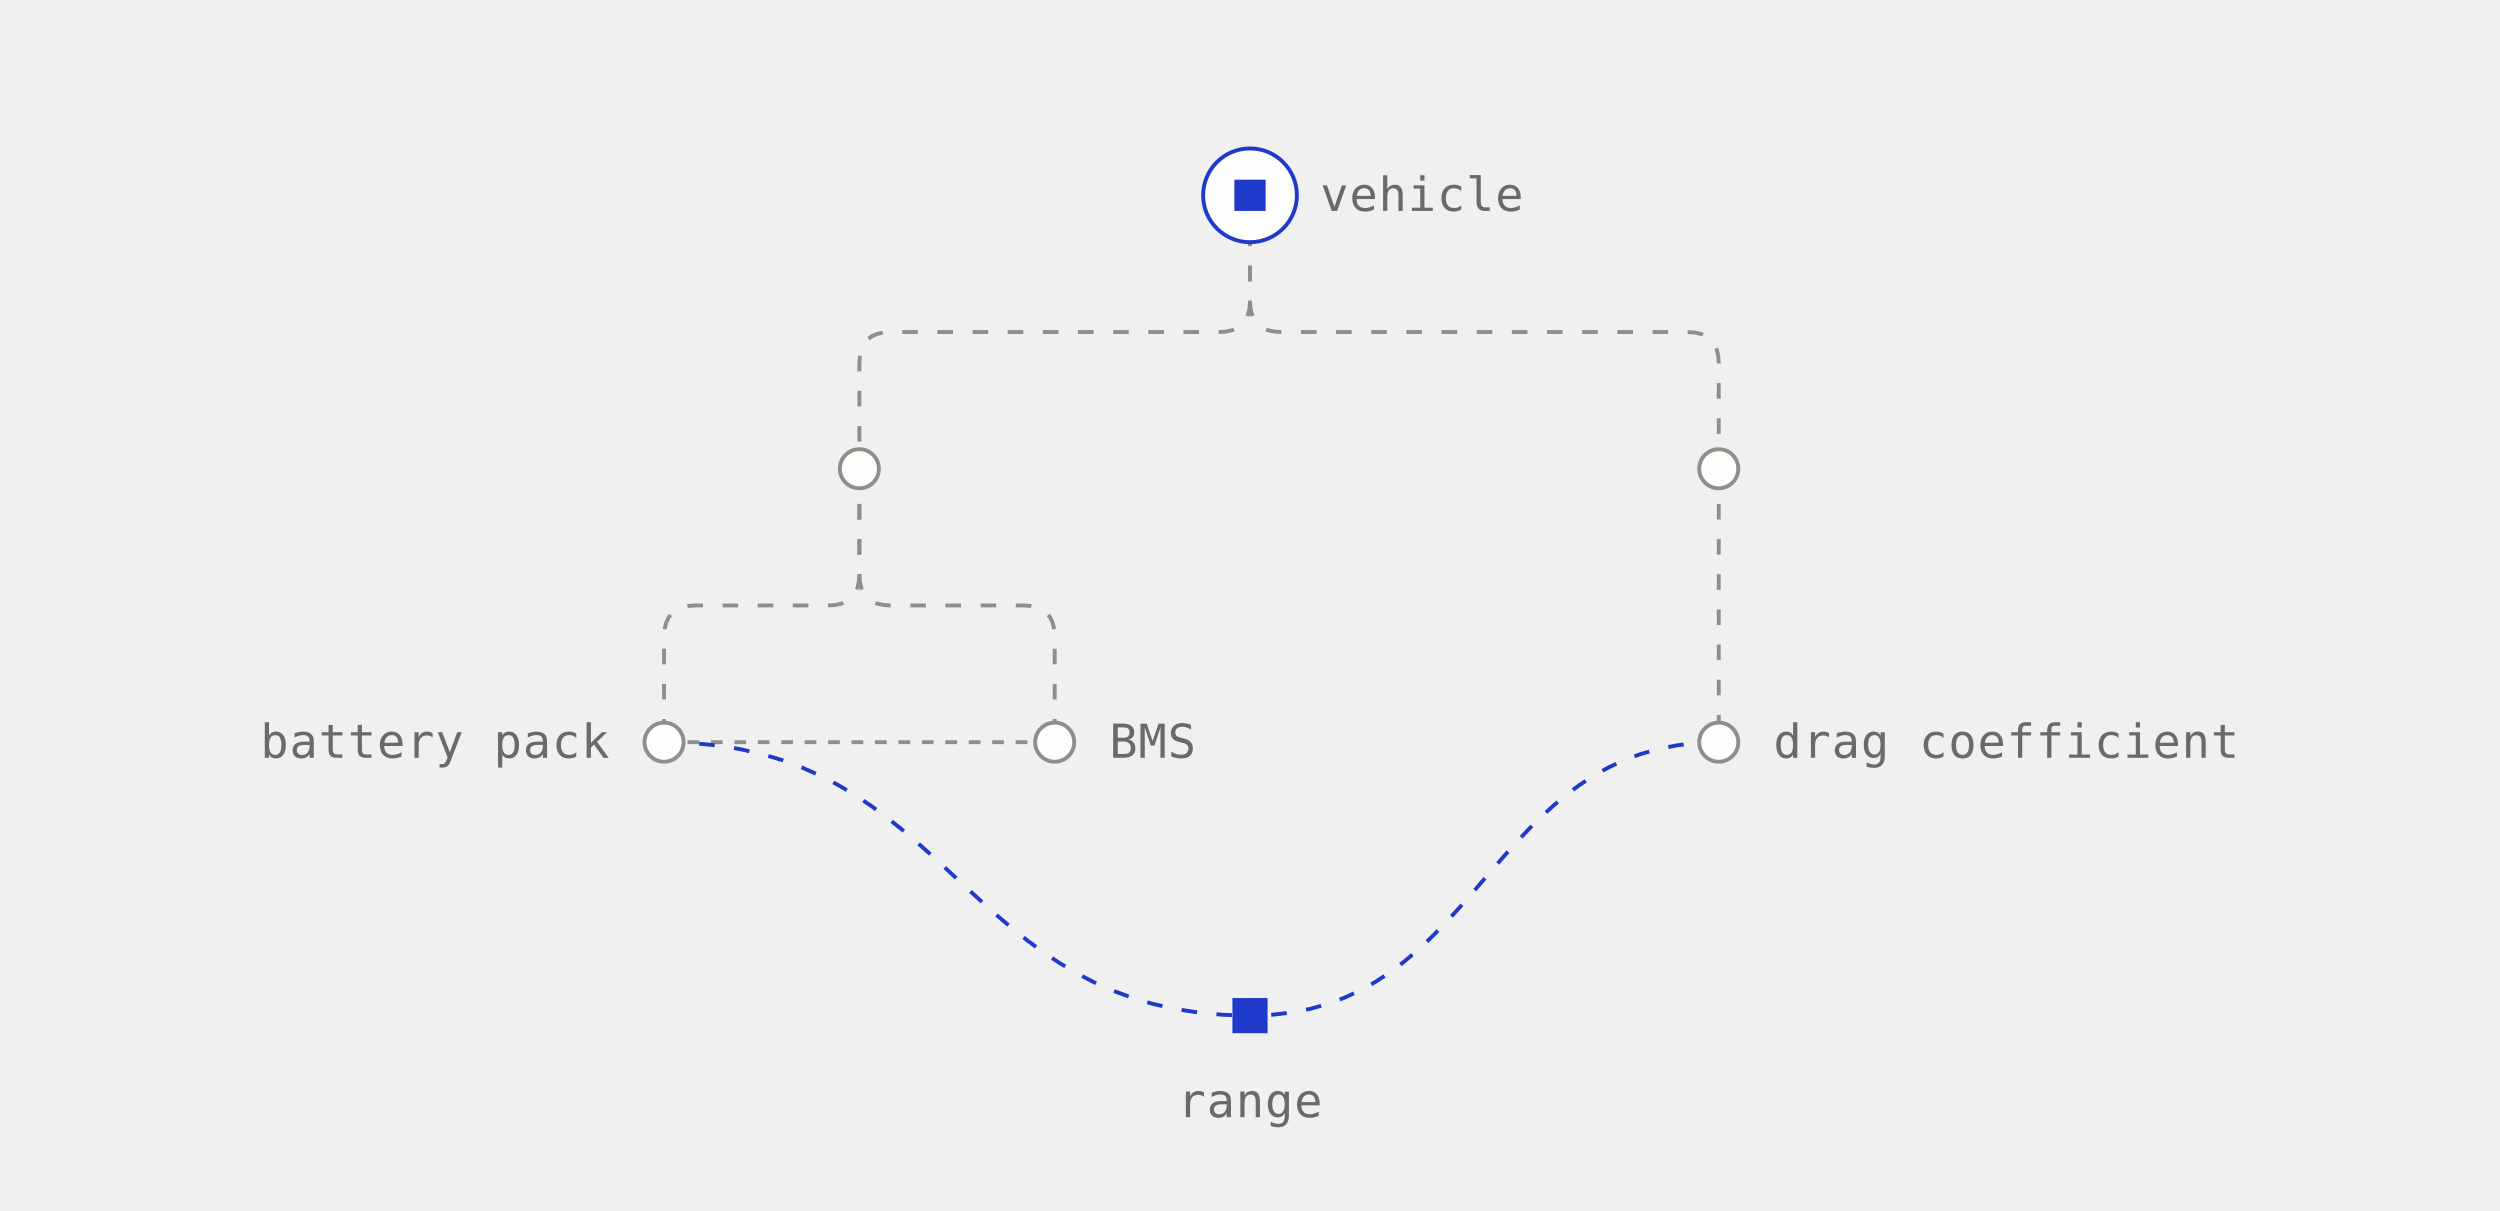
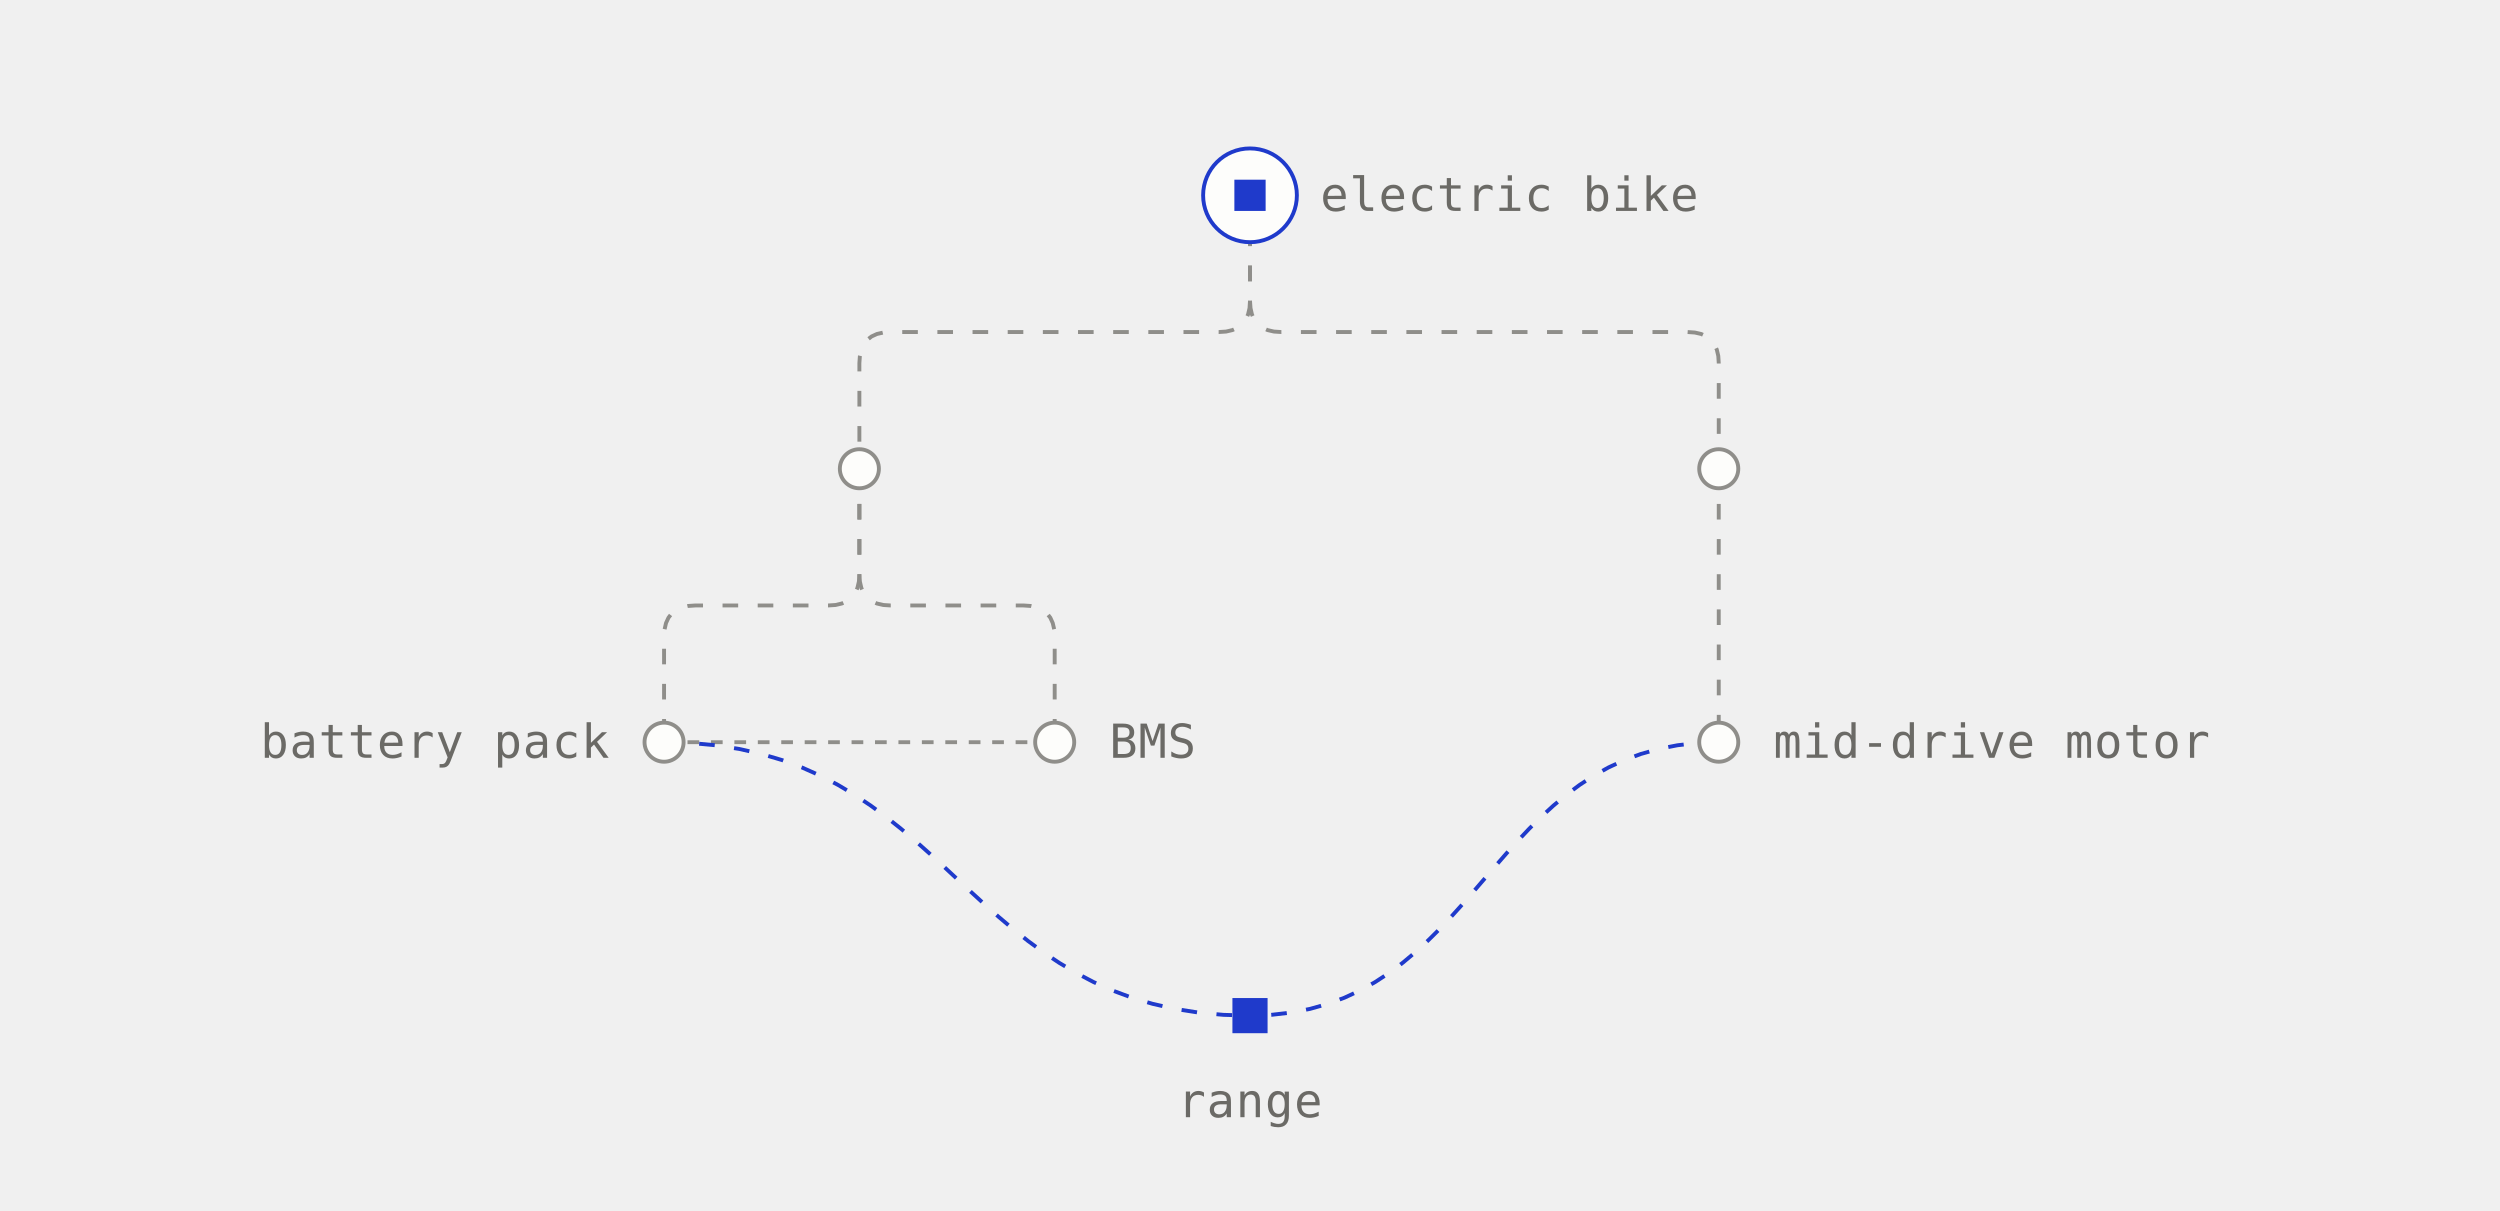
<svg xmlns="http://www.w3.org/2000/svg" width="640" height="310" viewBox="0 0 640 310" fill="none" role="img" class="fi1wo8z">
  <style>.fi1wo8z-p,.fi1wo8z-f,.fi1wo8z-r{transform-box:fill-box;transform-origin:center;animation-fill-mode:both}
.fi1wo8z-p{animation-name:fi1wo8z-pop;animation-duration:0.6s;animation-timing-function:cubic-bezier(.34,1.56,.64,1)}
@supports (animation-timing-function:linear(0,1)){.fi1wo8z-p{animation-timing-function:linear(0, 0.083, 0.269, 0.487, 0.691, 0.855, 0.972, 1.043, 1.078, 1.086, 1.078, 1.061, 1.043, 1.025, 1.011, 1.002, 0.996, 0.993, 0.993, 0.993, 0.995, 0.996, 0.998, 0.999, 1)}}
.fi1wo8z-f{animation-name:fi1wo8z-fade;animation-duration:0.5s;animation-timing-function:ease-out}
.fi1wo8z-r{animation-name:fi1wo8z-rise;animation-duration:.7s;animation-timing-function:cubic-bezier(0.22,1,0.36,1)}
.fi1wo8z-d{animation-name:fi1wo8z-draw;animation-timing-function:cubic-bezier(0.65,0,0.35,1);animation-fill-mode:both}
.fi1wo8z-m{animation:fi1wo8z-march 2.6s linear infinite}
.fi1wo8z-pulse{animation:fi1wo8z-pulse 2.4s ease-in-out infinite}
@keyframes fi1wo8z-pop{from{transform:scale(0);opacity:0}to{transform:scale(1);opacity:1}}
@keyframes fi1wo8z-fade{from{opacity:0}to{opacity:1}}
@keyframes fi1wo8z-rise{from{opacity:0;transform:translateY(6px)}to{opacity:1;transform:none}}
@keyframes fi1wo8z-draw{from{stroke-dashoffset:1}to{stroke-dashoffset:0}}
@keyframes fi1wo8z-march{from{stroke-dashoffset:0}to{stroke-dashoffset:-18}}
@keyframes fi1wo8z-pulse{0%,100%{opacity:1}50%{opacity:.35}}
@media (prefers-reduced-motion:reduce){.fi1wo8z *{animation:none!important}.fi1wo8z .fi1wo8z-d{stroke-dashoffset:0}.fi1wo8z .fi1wo8z-t{display:none}}</style>
  <defs>
    <mask id="fi1wo8z-k0" maskUnits="userSpaceOnUse" x="-640" y="-310" width="1920" height="930">
      <path d="M320 50L320 77L319.88 78.88L319.5 80.5L318.88 81.88L318 83L316.88 83.88L315.5 84.5L313.88 84.88L312 85L228 85L226.13 85.13L224.5 85.5L223.13 86.13L222 87L221.13 88.13L220.5 89.5L220.13 91.13L220 93L220 120" stroke="#fff" stroke-width="7" fill="none" stroke-linecap="round" stroke-linejoin="round" pathLength="1" stroke-dasharray="1 1" stroke-dashoffset="1" class="fi1wo8z-d" style="animation-duration:0.63s;animation-delay:0.05s" />
    </mask>
    <mask id="fi1wo8z-k1" maskUnits="userSpaceOnUse" x="-640" y="-310" width="1920" height="930">
      <path d="M320 50L320 77L320.13 78.88L320.5 80.5L321.13 81.88L322 83L323.13 83.88L324.5 84.5L326.13 84.88L328 85L432 85L433.88 85.13L435.5 85.5L436.88 86.13L438 87L438.88 88.13L439.5 89.5L439.88 91.13L440 93L440 120" stroke="#fff" stroke-width="7" fill="none" stroke-linecap="round" stroke-linejoin="round" pathLength="1" stroke-dasharray="1 1" stroke-dashoffset="1" class="fi1wo8z-d" style="animation-duration:0.71s;animation-delay:0.12s" />
    </mask>
    <mask id="fi1wo8z-k2" maskUnits="userSpaceOnUse" x="-640" y="-310" width="1920" height="930">
      <path d="M220 120L220 147L219.88 148.88L219.5 150.5L218.88 151.88L218 153L216.88 153.88L215.5 154.5L213.88 154.88L212 155L178 155L176.13 155.13L174.5 155.5L173.13 156.13L172 157L171.13 158.13L170.5 159.5L170.13 161.13L170 163L170 190" stroke="#fff" stroke-width="7" fill="none" stroke-linecap="round" stroke-linejoin="round" pathLength="1" stroke-dasharray="1 1" stroke-dashoffset="1" class="fi1wo8z-d" style="animation-duration:0.44s;animation-delay:0.19s" />
    </mask>
    <mask id="fi1wo8z-k3" maskUnits="userSpaceOnUse" x="-640" y="-310" width="1920" height="930">
      <path d="M220 120L220 147L220.13 148.88L220.5 150.5L221.13 151.88L222 153L223.13 153.88L224.5 154.5L226.13 154.88L228 155L262 155L263.88 155.13L265.5 155.5L266.88 156.13L268 157L268.88 158.13L269.5 159.5L269.88 161.13L270 163L270 190" stroke="#fff" stroke-width="7" fill="none" stroke-linecap="round" stroke-linejoin="round" pathLength="1" stroke-dasharray="1 1" stroke-dashoffset="1" class="fi1wo8z-d" style="animation-duration:0.44s;animation-delay:0.26s" />
    </mask>
    <mask id="fi1wo8z-k4" maskUnits="userSpaceOnUse" x="-640" y="-310" width="1920" height="930">
      <path d="M440 120L440 190" stroke="#fff" stroke-width="7" fill="none" stroke-linecap="round" stroke-linejoin="round" pathLength="1" stroke-dasharray="1 1" stroke-dashoffset="1" class="fi1wo8z-d" style="animation-duration:0.35s;animation-delay:0.33s" />
    </mask>
    <mask id="fi1wo8z-k5" maskUnits="userSpaceOnUse" x="-640" y="-310" width="1920" height="930">
      <path d="M170 190L270 190" stroke="#fff" stroke-width="7" fill="none" stroke-linecap="round" stroke-linejoin="round" pathLength="1" stroke-dasharray="1 1" stroke-dashoffset="1" class="fi1wo8z-d" style="animation-duration:0.38s;animation-delay:0.89s" />
    </mask>
    <mask id="fi1wo8z-k6" maskUnits="userSpaceOnUse" x="-640" y="-310" width="1920" height="930">
      <path d="M170 190L176.82 190.2L183.22 190.79L189.24 191.73L194.9 193.01L200.24 194.59L205.27 196.46L210.02 198.58L214.53 200.94L218.82 203.5L222.92 206.24L226.85 209.13L230.64 212.15L234.33 215.27L237.93 218.47L241.48 221.72L245 225L248.52 228.28L252.07 231.53L255.67 234.73L259.36 237.85L263.15 240.87L267.08 243.76L271.18 246.5L275.47 249.06L279.98 251.42L284.73 253.54L289.76 255.41L295.1 256.99L300.76 258.27L306.78 259.21L313.18 259.8L320 260" stroke="#fff" stroke-width="7" fill="none" stroke-linecap="round" stroke-linejoin="round" pathLength="1" stroke-dasharray="1 1" stroke-dashoffset="1" class="fi1wo8z-d" style="animation-duration:0.66s;animation-delay:1.03s" />
    </mask>
    <mask id="fi1wo8z-k7" maskUnits="userSpaceOnUse" x="-640" y="-310" width="1920" height="930">
      <path d="M440 190L434.55 190.2L429.42 190.79L424.61 191.73L420.08 193.01L415.81 194.59L411.79 196.46L407.98 198.58L404.38 200.94L400.94 203.5L397.67 206.24L394.52 209.13L391.48 212.15L388.54 215.27L385.65 218.47L382.82 221.72L380 225L377.18 228.28L374.35 231.53L371.46 234.73L368.52 237.85L365.48 240.87L362.33 243.76L359.06 246.5L355.63 249.06L352.02 251.42L348.21 253.54L344.19 255.41L339.92 256.99L335.39 258.27L330.58 259.21L325.45 259.8L320 260" stroke="#fff" stroke-width="7" fill="none" stroke-linecap="round" stroke-linejoin="round" pathLength="1" stroke-dasharray="1 1" stroke-dashoffset="1" class="fi1wo8z-d" style="animation-duration:0.56s;animation-delay:1.03s" />
    </mask>
  </defs>
  <path d="M320 50L320 77L319.88 78.88L319.5 80.5L318.88 81.88L318 83L316.88 83.88L315.5 84.5L313.88 84.88L312 85L228 85L226.13 85.13L224.5 85.5L223.13 86.13L222 87L221.13 88.13L220.5 89.5L220.13 91.13L220 93L220 120" fill="none" stroke="#8F8E8A" stroke-width="1" stroke-dasharray="4 5" stroke-linejoin="round" mask="url(#fi1wo8z-k0)" class="fi1wo8z-m" />
  <path d="M320 50L320 77L320.13 78.88L320.5 80.5L321.13 81.88L322 83L323.13 83.88L324.5 84.5L326.13 84.88L328 85L432 85L433.88 85.13L435.5 85.5L436.88 86.13L438 87L438.88 88.13L439.5 89.5L439.88 91.13L440 93L440 120" fill="none" stroke="#8F8E8A" stroke-width="1" stroke-dasharray="4 5" stroke-linejoin="round" mask="url(#fi1wo8z-k1)" class="fi1wo8z-m" />
  <path d="M220 120L220 147L219.88 148.88L219.5 150.5L218.88 151.88L218 153L216.88 153.88L215.5 154.5L213.88 154.88L212 155L178 155L176.13 155.13L174.5 155.5L173.13 156.13L172 157L171.13 158.13L170.5 159.5L170.13 161.13L170 163L170 190" fill="none" stroke="#8F8E8A" stroke-width="1" stroke-dasharray="4 5" stroke-linejoin="round" mask="url(#fi1wo8z-k2)" class="fi1wo8z-m" />
  <path d="M220 120L220 147L220.13 148.88L220.5 150.5L221.13 151.88L222 153L223.13 153.88L224.5 154.5L226.13 154.88L228 155L262 155L263.88 155.13L265.5 155.5L266.88 156.13L268 157L268.88 158.13L269.5 159.5L269.88 161.13L270 163L270 190" fill="none" stroke="#8F8E8A" stroke-width="1" stroke-dasharray="4 5" stroke-linejoin="round" mask="url(#fi1wo8z-k3)" class="fi1wo8z-m" />
  <path d="M440 120L440 190" fill="none" stroke="#8F8E8A" stroke-width="1" stroke-dasharray="4 5" stroke-linejoin="round" mask="url(#fi1wo8z-k4)" class="fi1wo8z-m" />
  <path d="M170 190L270 190" fill="none" stroke="#8F8E8A" stroke-width="1" stroke-dasharray="3 3" stroke-linejoin="round" mask="url(#fi1wo8z-k5)" class="fi1wo8z-m" />
  <path d="M170 190L176.82 190.2L183.22 190.79L189.24 191.73L194.9 193.01L200.24 194.59L205.27 196.46L210.02 198.58L214.53 200.94L218.82 203.5L222.92 206.24L226.85 209.13L230.64 212.15L234.33 215.27L237.93 218.47L241.48 221.72L245 225L248.52 228.28L252.07 231.53L255.67 234.73L259.36 237.85L263.15 240.87L267.08 243.76L271.18 246.5L275.47 249.06L279.98 251.42L284.73 253.54L289.76 255.41L295.1 256.99L300.76 258.27L306.78 259.21L313.18 259.8L320 260" fill="none" stroke="#1F3ACB" stroke-width="1" stroke-dasharray="4 5" stroke-linejoin="round" mask="url(#fi1wo8z-k6)" class="fi1wo8z-m" />
  <path d="M440 190L434.55 190.2L429.42 190.79L424.61 191.73L420.08 193.01L415.81 194.59L411.79 196.46L407.98 198.58L404.38 200.94L400.94 203.5L397.67 206.24L394.52 209.13L391.48 212.15L388.54 215.27L385.65 218.47L382.82 221.72L380 225L377.18 228.28L374.35 231.53L371.46 234.73L368.52 237.85L365.48 240.87L362.33 243.76L359.06 246.5L355.63 249.06L352.02 251.42L348.21 253.54L344.19 255.41L339.92 256.99L335.39 258.27L330.58 259.21L325.45 259.8L320 260" fill="none" stroke="#1F3ACB" stroke-width="1" stroke-dasharray="4 5" stroke-linejoin="round" mask="url(#fi1wo8z-k7)" class="fi1wo8z-m" />
  <g class="fi1wo8z-p" style="animation-delay:0.4s">
    <circle cx="320" cy="50" r="12" fill="#FDFDFB" stroke="#1F3ACB" stroke-width="1" />
    <rect x="316" y="46" width="8" height="8" fill="#1F3ACB" />
  </g>
  <g class="fi1wo8z-p" style="animation-delay:0.47s">
    <circle cx="220" cy="120" r="5" fill="#FDFDFB" stroke="#8F8E8A" stroke-width="1" />
  </g>
  <g class="fi1wo8z-p" style="animation-delay:0.54s">
    <circle cx="440" cy="120" r="5" fill="#FDFDFB" stroke="#8F8E8A" stroke-width="1" />
  </g>
  <g class="fi1wo8z-p" style="animation-delay:0.61s">
    <circle cx="170" cy="190" r="5" fill="#FDFDFB" stroke="#8F8E8A" stroke-width="1" />
  </g>
  <g class="fi1wo8z-p" style="animation-delay:0.68s">
    <circle cx="270" cy="190" r="5" fill="#FDFDFB" stroke="#8F8E8A" stroke-width="1" />
  </g>
  <g class="fi1wo8z-p" style="animation-delay:0.75s">
    <circle cx="440" cy="190" r="5" fill="#FDFDFB" stroke="#8F8E8A" stroke-width="1" />
  </g>
  <g class="fi1wo8z-p" style="animation-delay:1.17s">
    <rect x="315.5" y="255.5" width="9" height="9" fill="#1F3ACB" />
  </g>
  <g class="fi1wo8z-f" style="animation-delay:0.82s">
-     <text x="338" y="54" fill="#6B6A66" font-family="'Commit Mono', 'IBM Plex Mono', ui-monospace, SFMono-Regular, Menlo, monospace" font-size="12" text-anchor="start" letter-spacing="0.24">vehicle</text>
+     <text x="338" y="54" fill="#6B6A66" font-family="'Commit Mono', 'IBM Plex Mono', ui-monospace, SFMono-Regular, Menlo, monospace" font-size="12" text-anchor="start" letter-spacing="0.24">electric bike</text>
  </g>
  <g class="fi1wo8z-f" style="animation-delay:0.89s">
    <text x="156" y="194" fill="#6B6A66" font-family="'Commit Mono', 'IBM Plex Mono', ui-monospace, SFMono-Regular, Menlo, monospace" font-size="12" text-anchor="end" letter-spacing="0.24">battery pack</text>
  </g>
  <g class="fi1wo8z-f" style="animation-delay:0.96s">
    <text x="284" y="194" fill="#6B6A66" font-family="'Commit Mono', 'IBM Plex Mono', ui-monospace, SFMono-Regular, Menlo, monospace" font-size="12" text-anchor="start" letter-spacing="0.24">BMS</text>
  </g>
  <g class="fi1wo8z-f" style="animation-delay:1.03s">
-     <text x="454" y="194" fill="#6B6A66" font-family="'Commit Mono', 'IBM Plex Mono', ui-monospace, SFMono-Regular, Menlo, monospace" font-size="12" text-anchor="start" letter-spacing="0.24">drag coefficient</text>
+     <text x="454" y="194" fill="#6B6A66" font-family="'Commit Mono', 'IBM Plex Mono', ui-monospace, SFMono-Regular, Menlo, monospace" font-size="12" text-anchor="start" letter-spacing="0.24">mid-drive motor</text>
  </g>
  <g class="fi1wo8z-f" style="animation-delay:1.1s">
    <text x="320" y="286" fill="#6B6A66" font-family="'Commit Mono', 'IBM Plex Mono', ui-monospace, SFMono-Regular, Menlo, monospace" font-size="12" text-anchor="middle" letter-spacing="0.24">range</text>
  </g>
</svg>
